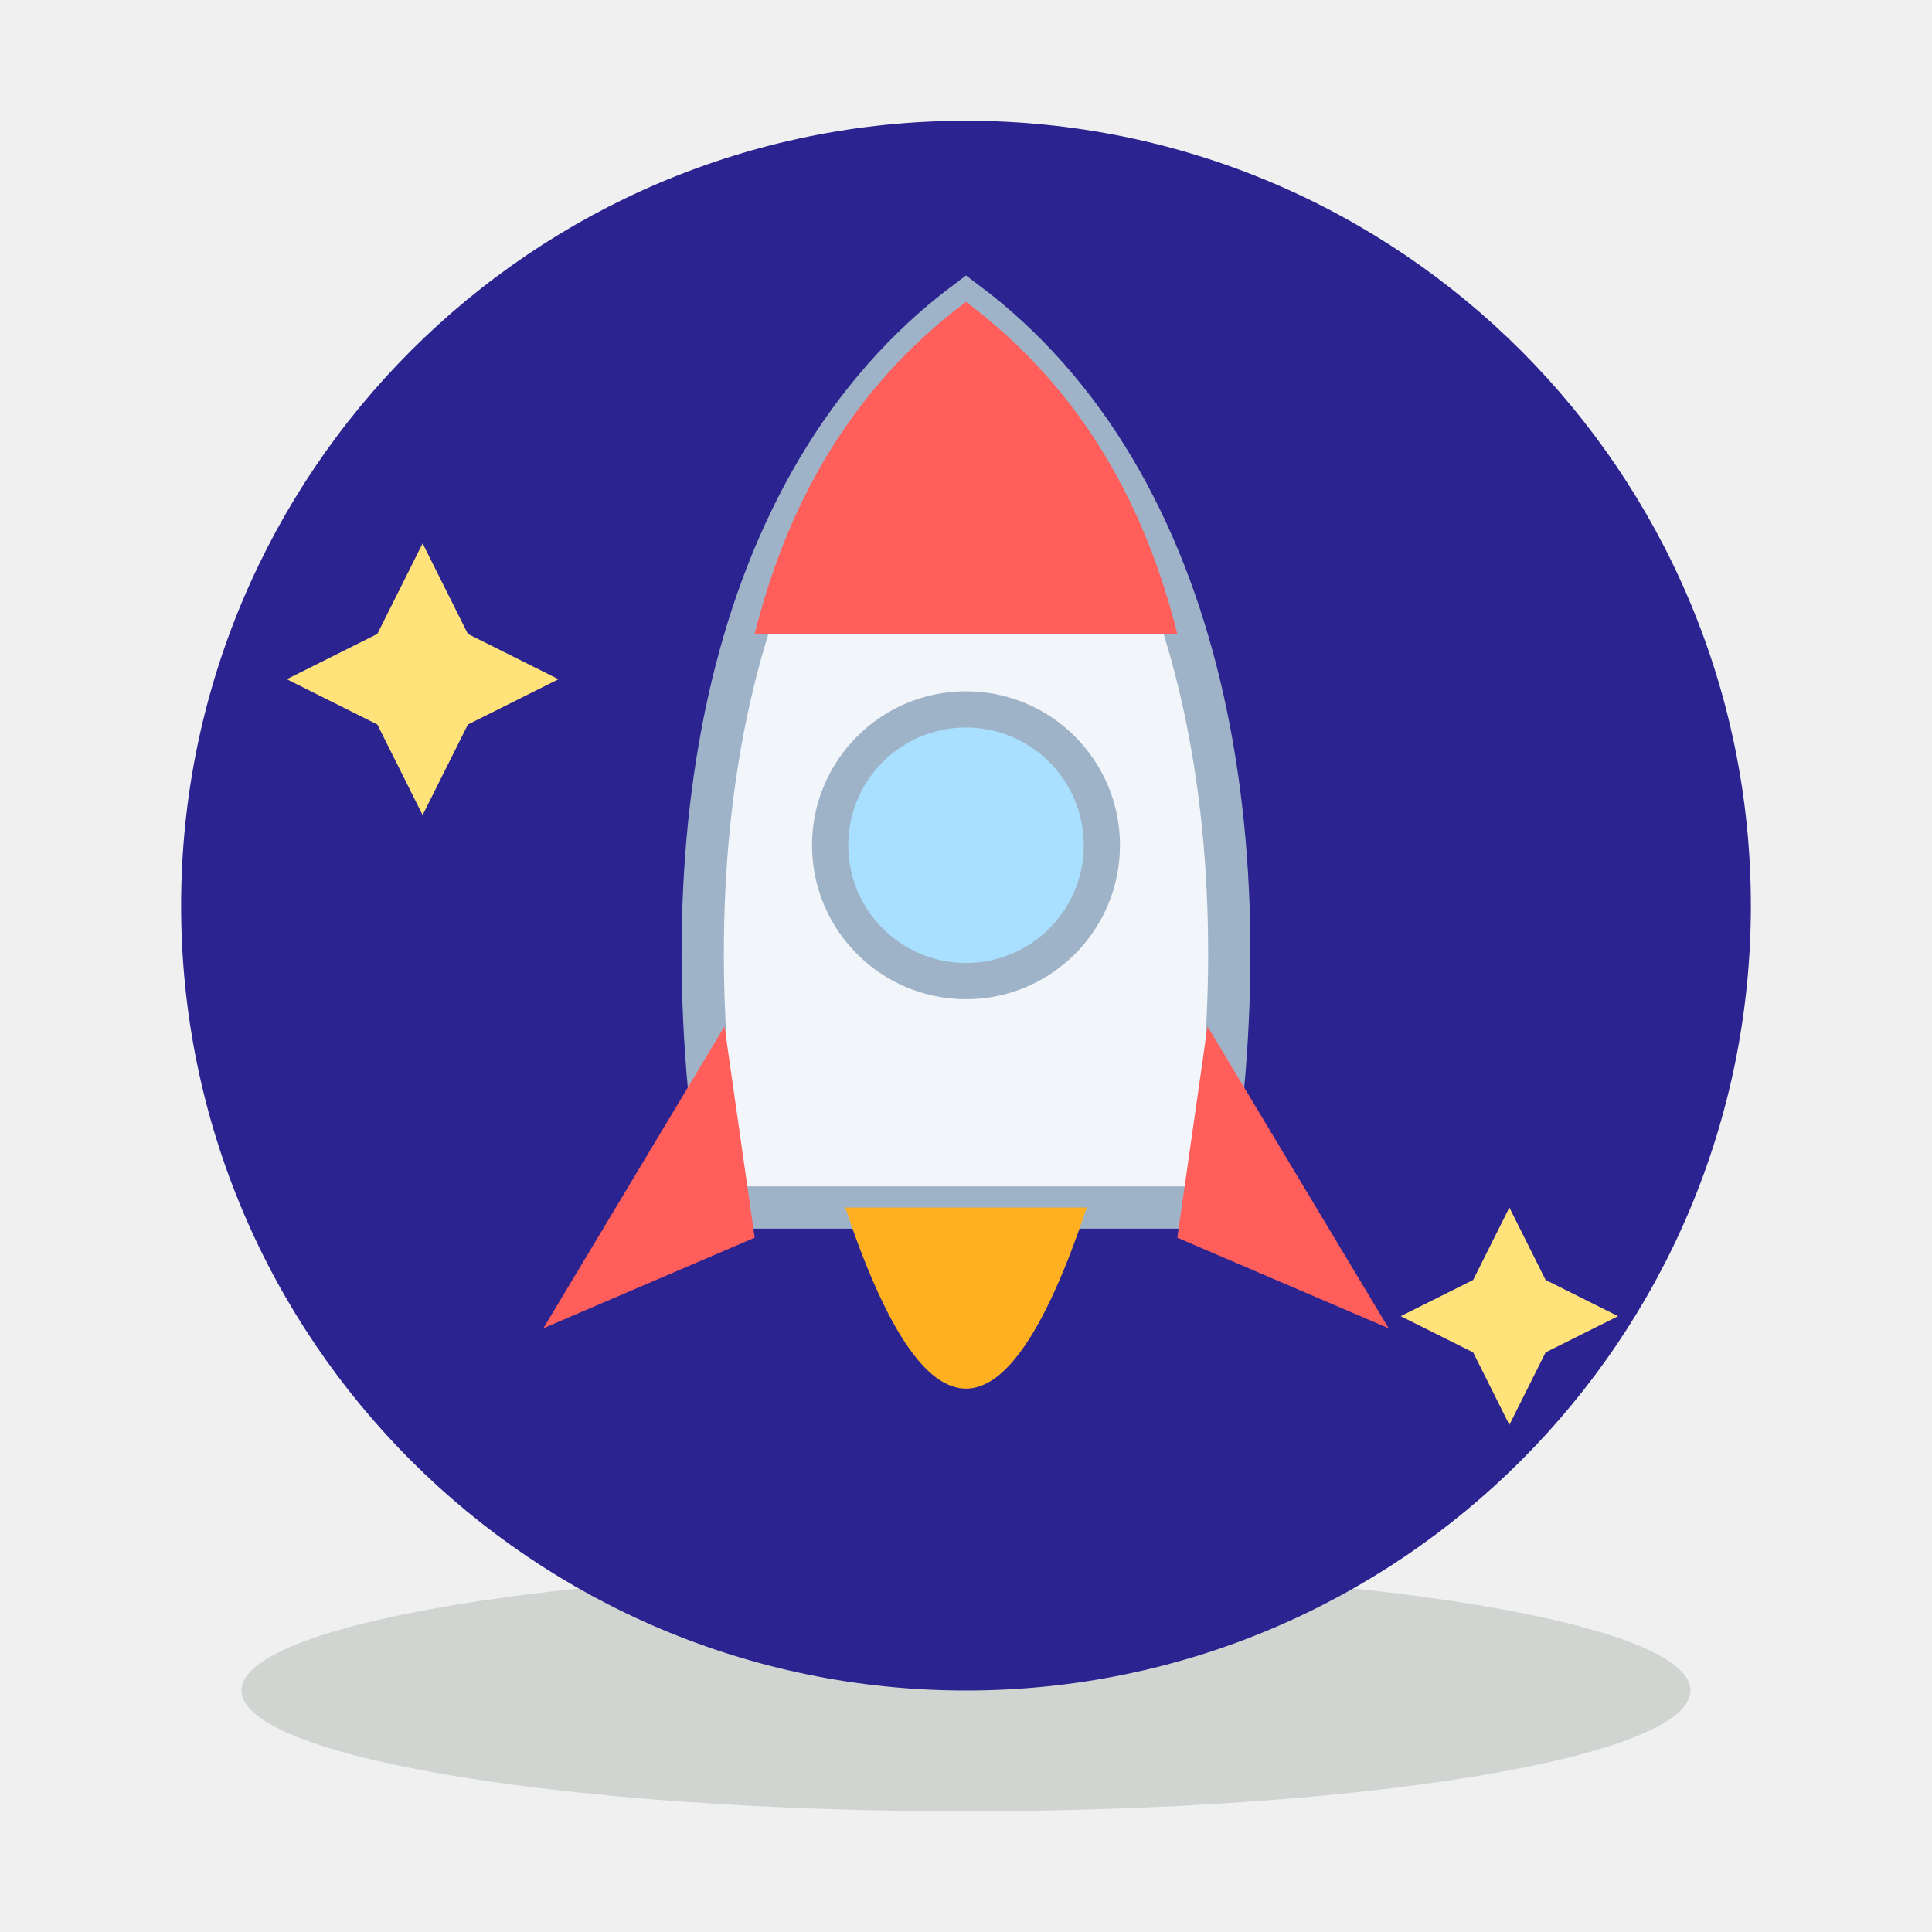
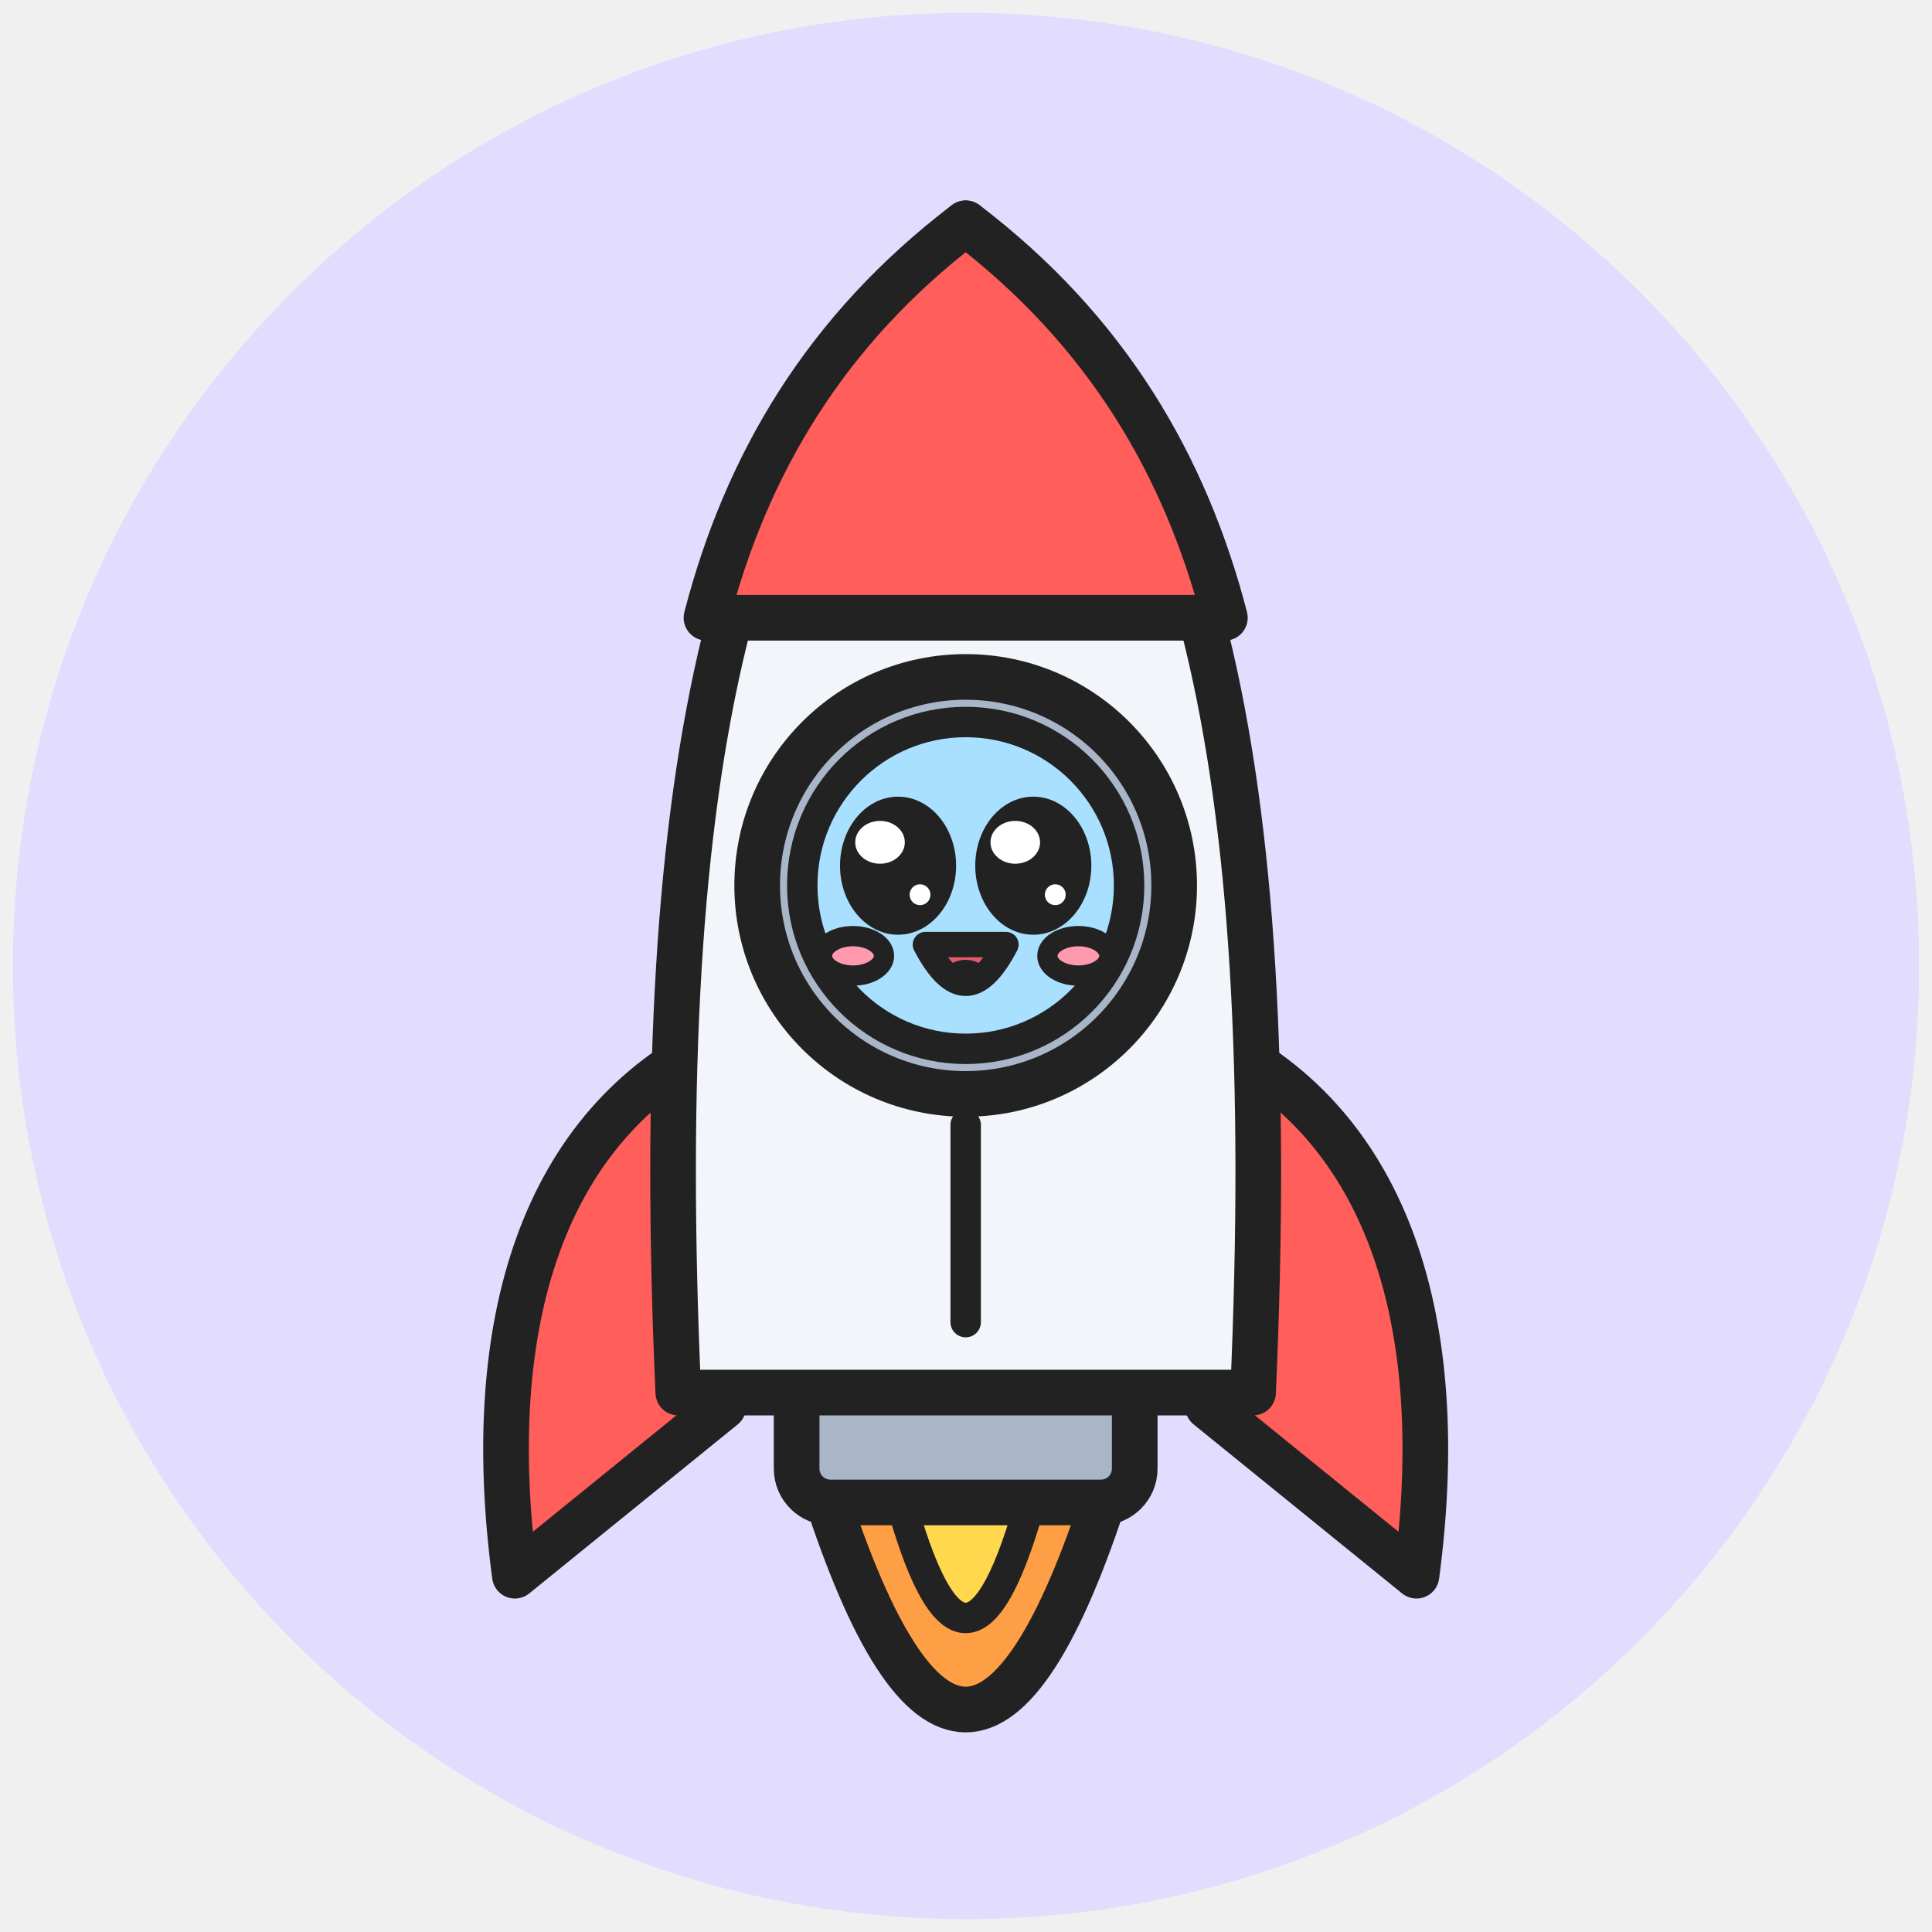
- <svg xmlns="http://www.w3.org/2000/svg" width="64" height="64" viewBox="0 0 64 64">
-   <ellipse cx="32" cy="56" rx="24" ry="4" fill="rgba(30,60,40,.15)" />
-   <circle cx="32" cy="30" r="26" fill="#2B2490" />
-   <path d="M14 18 l1.5 3 3 1.5 -3 1.5 -1.5 3 -1.5 -3 -3 -1.5 3 -1.5z M50 40 l1.2 2.4 2.4 1.2 -2.4 1.2 -1.2 2.4 -1.2 -2.4 -2.4 -1.2 2.4 -1.2z" fill="#FFE27A" />
-   <path d="M32 10 C 40 16, 42 28, 40 40 H 24 C 22 28, 24 16, 32 10 Z" fill="#F2F5FA" stroke="#9FB3C8" stroke-width="1.4" />
-   <path d="M32 10 C 36 13, 38 17, 39 21 H 25 C 26 17, 28 13, 32 10 Z" fill="#FF5E5B" />
-   <circle cx="32" cy="28" r="4.5" fill="#A9E0FF" stroke="#9FB3C8" stroke-width="1.2" />
-   <path d="M24 34 L 18 44 L 25 41 Z M40 34 L 46 44 L 39 41 Z" fill="#FF5E5B" />
-   <path d="M28 40 Q 32 52 36 40 Z" fill="#FFB020" />
+ <svg xmlns="http://www.w3.org/2000/svg" width="64" height="64" viewBox="0 0 600 600">
+   <circle cx="300" cy="300" r="296" fill="#E2DCFF" />
+   <defs>
+     <clipPath id="badge">
+       <circle cx="300" cy="300" r="296" />
+     </clipPath>
+   </defs>
+   <g clip-path="url(#badge)">
+     <g transform="translate(37.4 -26.9) scale(0.875)">
+       <path d="M250 560 Q 300 715 350 560 Z" fill="#FF9F45" stroke="#222222" stroke-width="16.2" stroke-linejoin="round" stroke-linecap="round" />
+       <path d="M276 560 Q 300 650 324 560 Z" fill="#FFD84D" stroke="#222222" stroke-width="10.8" stroke-linejoin="round" stroke-linecap="round" />
+       <path d="M212 400 C 150 430, 128 500, 140 590 L 214 530 Z" fill="#FF5E5B" stroke="#222222" stroke-width="16.2" stroke-linejoin="round" stroke-linecap="round" />
+       <g transform="translate(600.0 0) scale(-1 1)">
+         <path d="M212 400 C 150 430, 128 500, 140 590 L 214 530 Z" fill="#FF5E5B" stroke="#222222" stroke-width="16.2" stroke-linejoin="round" stroke-linecap="round" />
+       </g>
+       <rect x="240" y="518" width="120" height="46" rx="12" fill="#A9B6C8" stroke="#222222" stroke-width="16.2" stroke-linejoin="round" stroke-linecap="round" />
+       <path d="M300 110 C 382 175, 412 300, 402 525 L 198 525 C 188 300, 218 175, 300 110 Z" fill="#F2F5FA" stroke="#222222" stroke-width="16.2" stroke-linejoin="round" stroke-linecap="round" />
+       <path d="M300 110 C 350 148, 378 196, 392 250 L 208 250 C 222 196, 250 148, 300 110 Z" fill="#FF5E5B" stroke="#222222" stroke-width="16.2" stroke-linejoin="round" stroke-linecap="round" />
+       <circle cx="300" cy="345" r="74" fill="#A9B6C8" stroke="#222222" stroke-width="16.2" stroke-linejoin="round" stroke-linecap="round" />
+       <circle cx="300" cy="345" r="58" fill="#A9E0FF" stroke="#222222" stroke-width="10.8" stroke-linejoin="round" stroke-linecap="round" />
+       <ellipse cx="276" cy="338" rx="20.6" ry="24.5" fill="#222222" />
+       <ellipse cx="269.6" cy="329.7" rx="8.8" ry="7.6" fill="#FFFFFF" />
+       <circle cx="283.8" cy="348.3" r="3.7" fill="#FFFFFF" />
+       <ellipse cx="324" cy="338" rx="20.6" ry="24.5" fill="#222222" />
+       <ellipse cx="317.6" cy="329.7" rx="8.8" ry="7.6" fill="#FFFFFF" />
+       <circle cx="331.8" cy="348.3" r="3.7" fill="#FFFFFF" />
+       <ellipse cx="260" cy="370" rx="11" ry="7" fill="#FF9AAE" stroke="#222222" stroke-width="7.2" stroke-linejoin="round" stroke-linecap="round" />
+       <ellipse cx="340" cy="370" rx="11" ry="7" fill="#FF9AAE" stroke="#222222" stroke-width="7.2" stroke-linejoin="round" stroke-linecap="round" />
+       <path d="M285.7 366.0 Q 300.0 393.5 314.3 366.0 Z" fill="#E85A6A" stroke="#222222" stroke-width="9.0" stroke-linejoin="round" stroke-linecap="round" />
+       <path d="M294.3 376.4 Q 300.0 371.8 305.7 376.4 Q 300.0 381.1 294.3 376.4 Z" fill="#FF9AAE" stroke="#222222" stroke-width="5.4" stroke-linejoin="round" stroke-linecap="round" />
+       <path d="M300 430 V 500" fill="none" stroke="#222222" stroke-width="10.8" stroke-linejoin="round" stroke-linecap="round" />
+     </g>
+   </g>
</svg>
